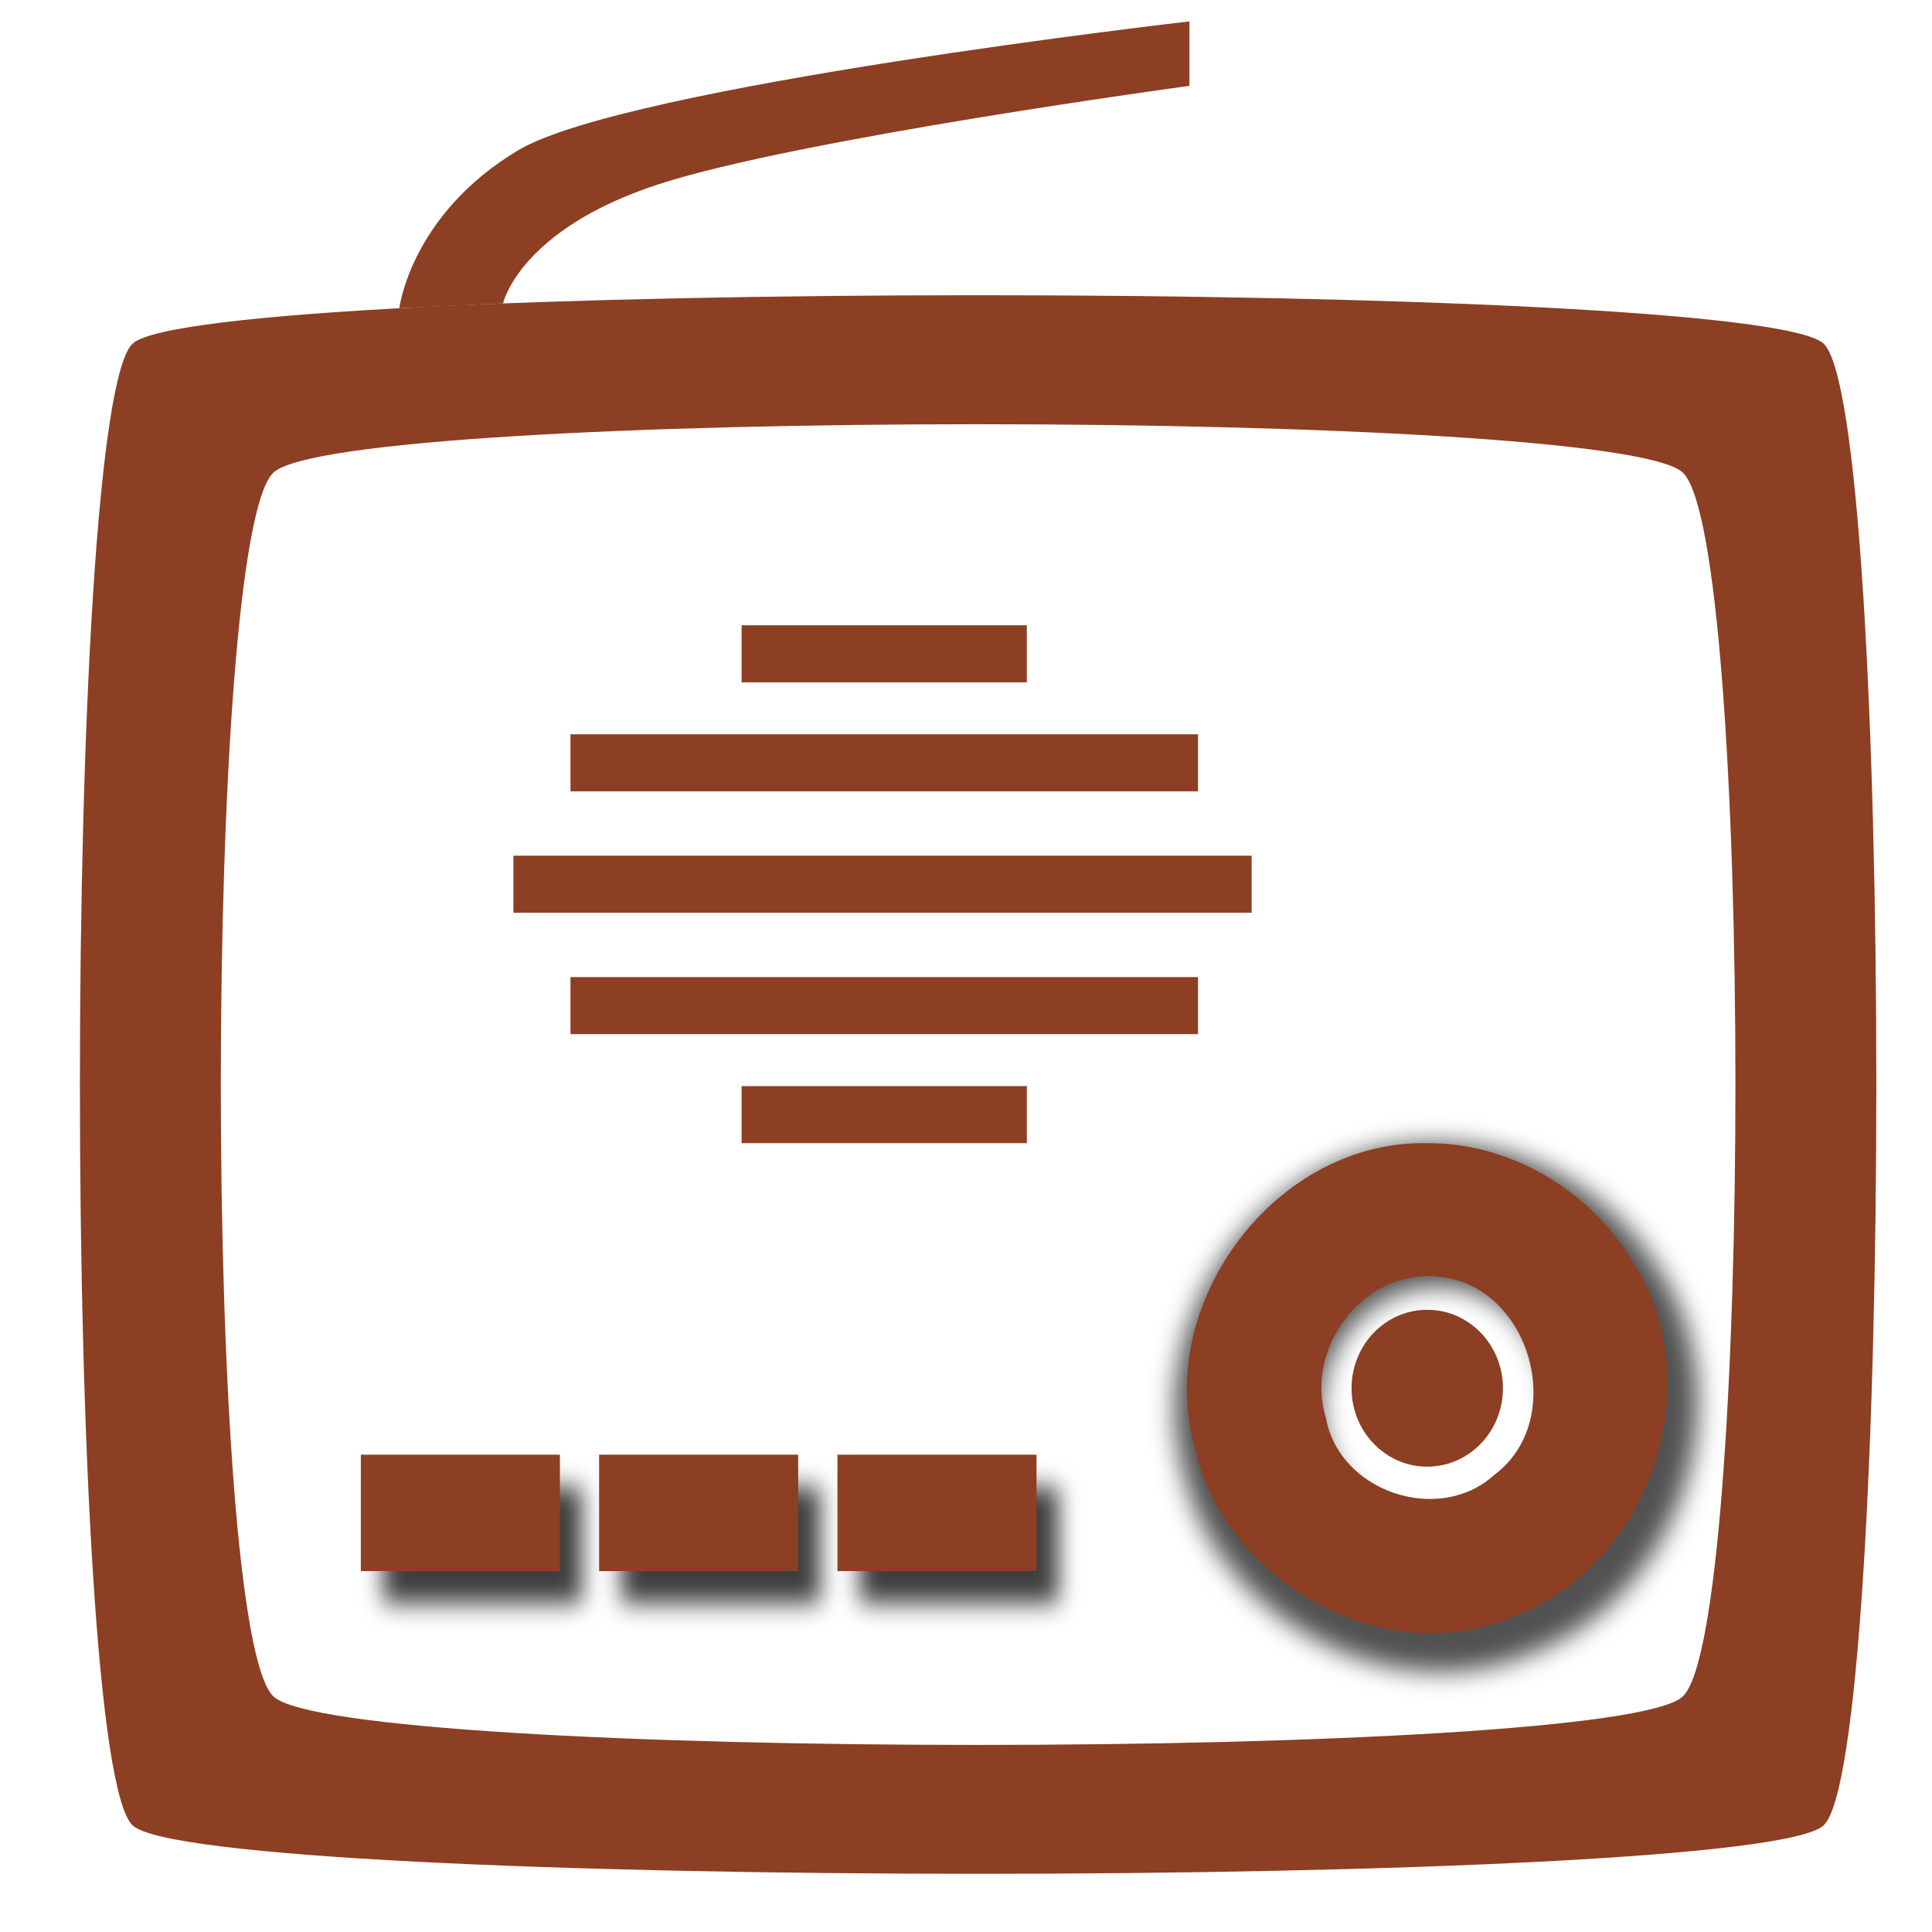
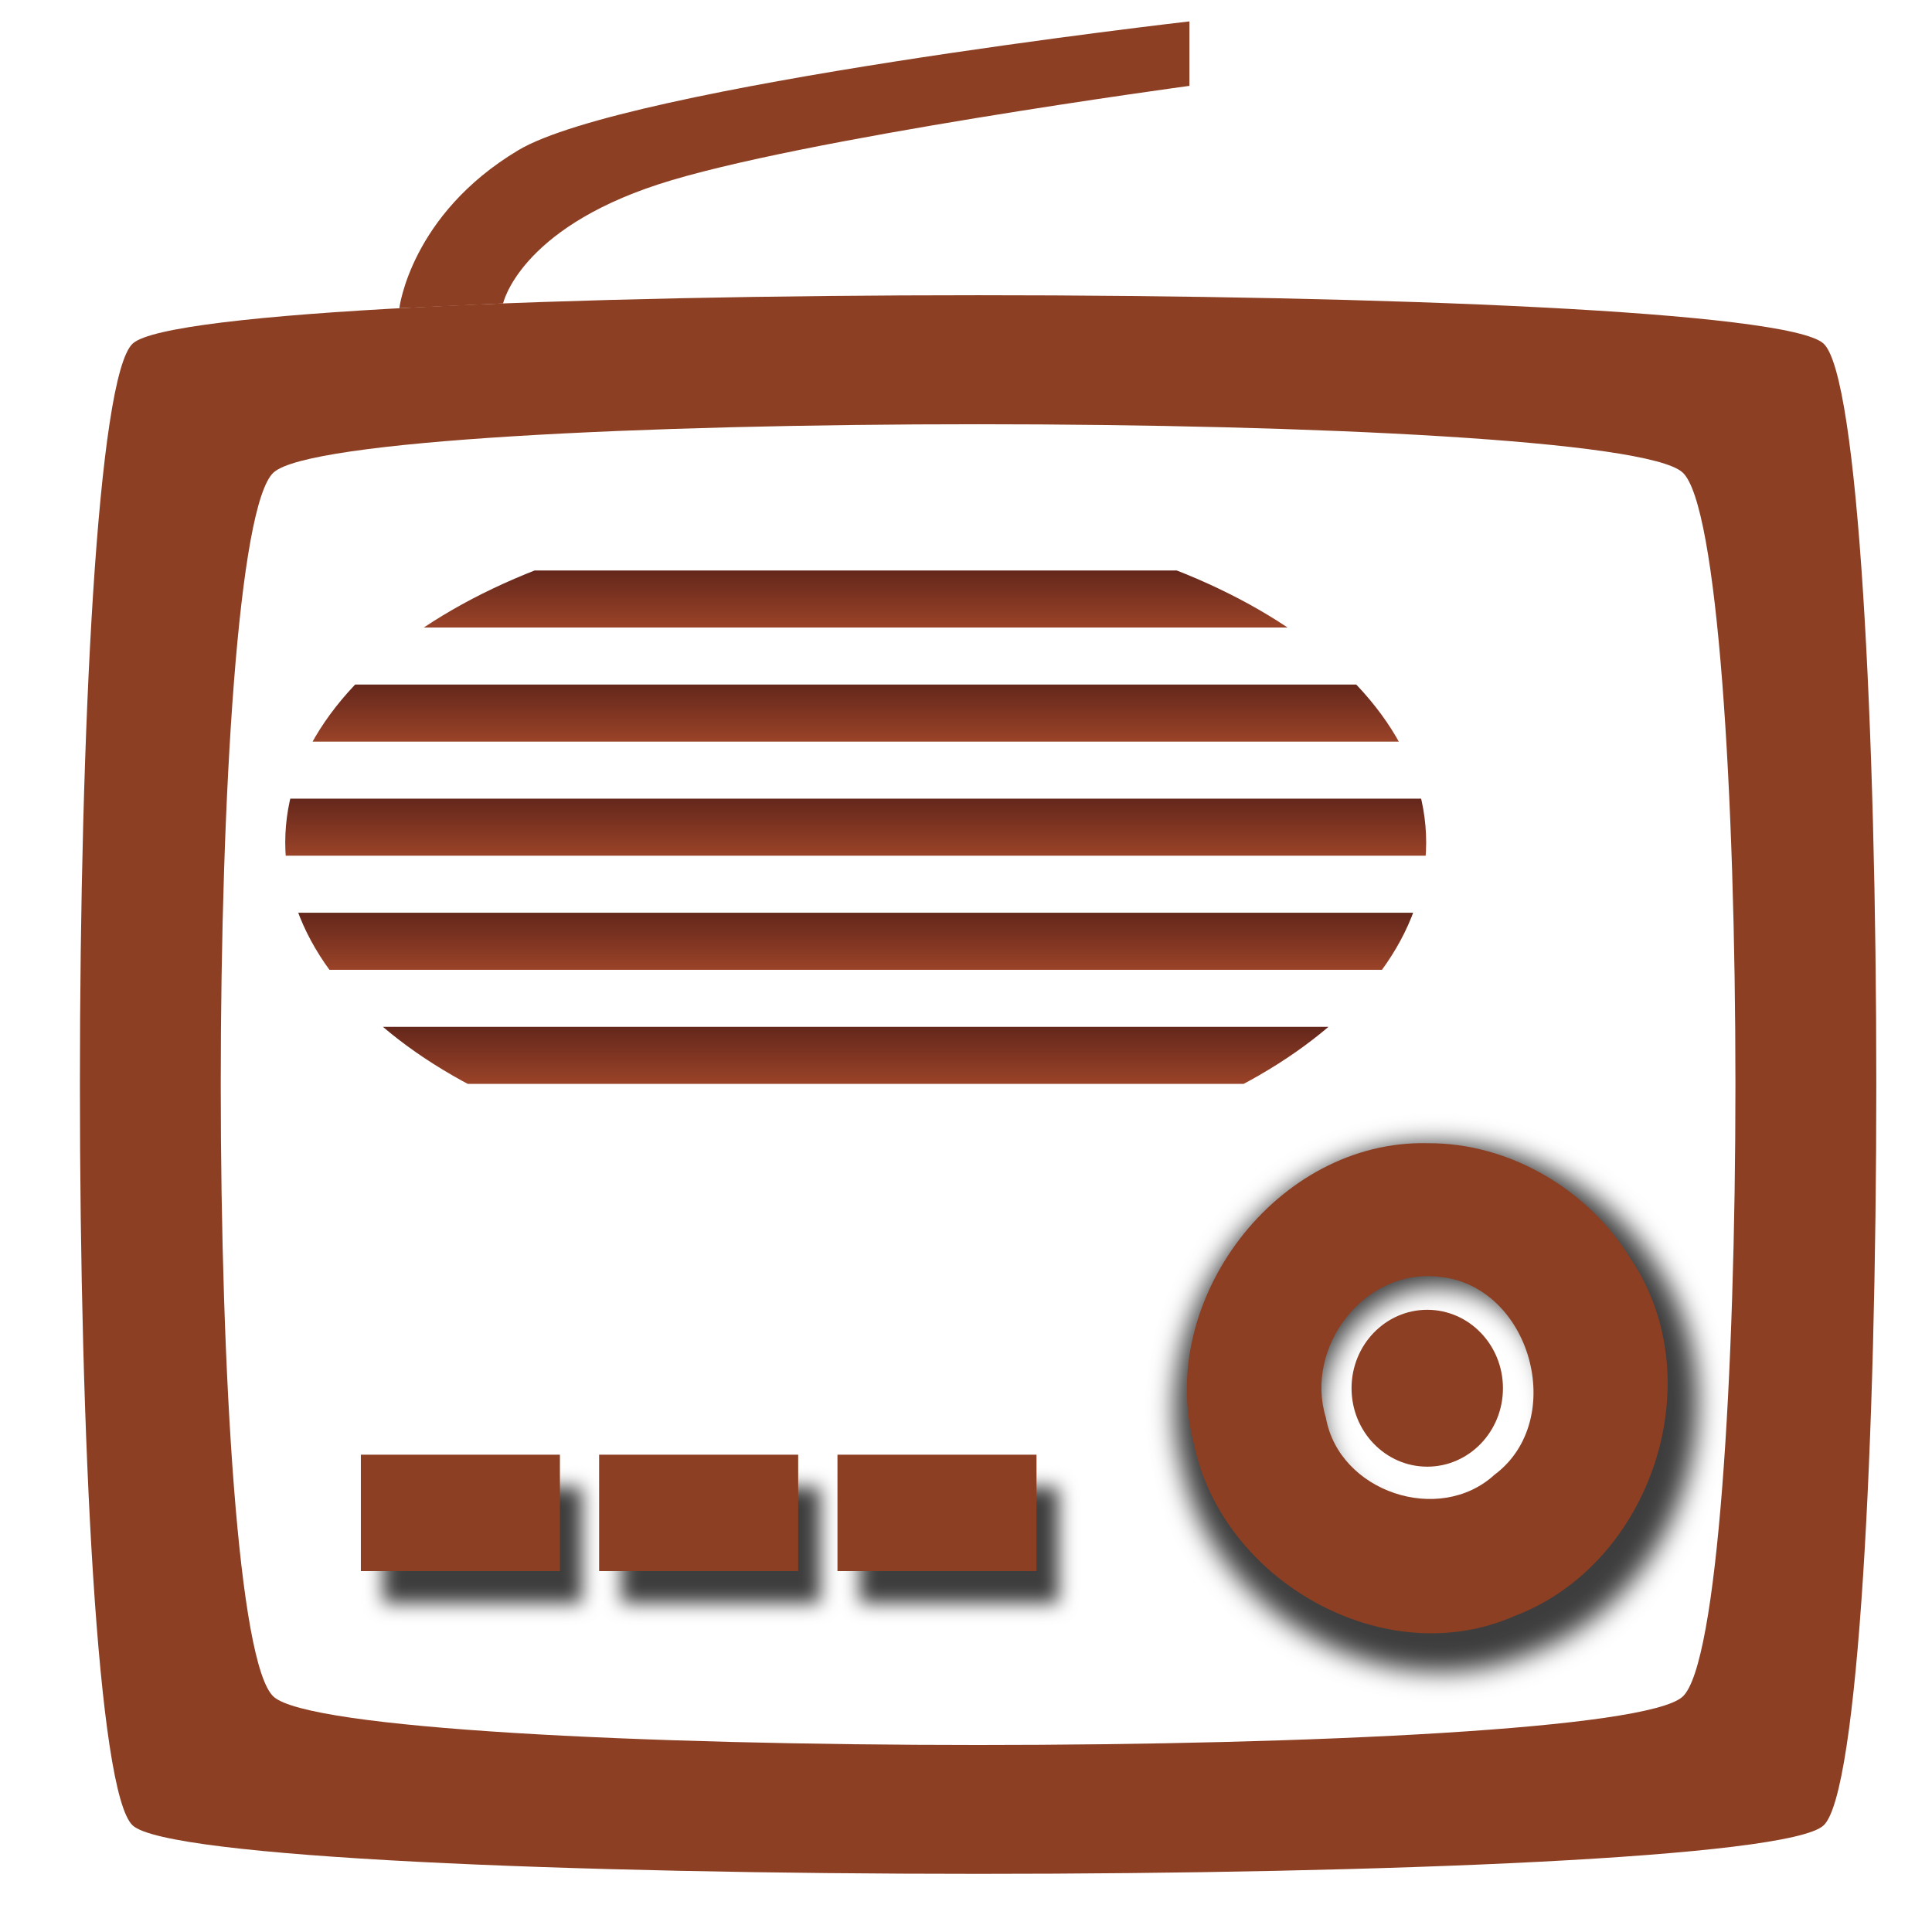
- <svg xmlns="http://www.w3.org/2000/svg" width="128" height="128" viewBox="0 0 33.867 33.867" version="1.1" id="svg1">
-   <defs id="defs1">
-     <filter style="color-interpolation-filters:sRGB" id="filter21" x="-0.038" y="-0.257" width="1.076" height="1.515">
-       <feGaussianBlur stdDeviation="0.161" id="feGaussianBlur21" />
+ <svg xmlns="http://www.w3.org/2000/svg" xmlns:xlink="http://www.w3.org/1999/xlink" width="128" height="128" viewBox="0 0 33.867 33.867">
+   <defs>
+     <linearGradient id="a">
+       <stop style="stop-color:#64271b;stop-opacity:1" offset="0" />
+       <stop style="stop-color:#d05f35;stop-opacity:1" offset="1" />
+     </linearGradient>
+     <linearGradient xlink:href="#a" id="e" gradientUnits="userSpaceOnUse" x1="15.875" y1="10" x2="15.875" y2="12" gradientTransform="matrix(1.45938 0 0 1 -8.2 0)" />
+     <linearGradient xlink:href="#a" id="f" gradientUnits="userSpaceOnUse" gradientTransform="matrix(1.45938 0 0 1 -8.2 4)" x1="15.875" y1="10" x2="15.875" y2="12" />
+     <linearGradient xlink:href="#a" id="g" gradientUnits="userSpaceOnUse" gradientTransform="matrix(1.45938 0 0 1 -8.2 2)" x1="15.875" y1="10" x2="15.875" y2="12" />
+     <linearGradient xlink:href="#a" id="h" gradientUnits="userSpaceOnUse" gradientTransform="matrix(1.45938 0 0 1 -8.2 6)" x1="15.875" y1="10" x2="15.875" y2="12" />
+     <linearGradient xlink:href="#a" id="i" gradientUnits="userSpaceOnUse" gradientTransform="matrix(1.45938 0 0 1 -8.2 8)" x1="15.875" y1="10" x2="15.875" y2="12" />
+     <filter style="color-interpolation-filters:sRGB" id="c" x="-.038" y="-.257" width="1.076" height="1.515">
+       <feGaussianBlur stdDeviation=".161" />
    </filter>
-     <filter style="color-interpolation-filters:sRGB" id="filter22" x="-0.056" y="-0.055" width="1.113" height="1.11">
-       <feGaussianBlur stdDeviation="0.237" id="feGaussianBlur22" />
+     <filter style="color-interpolation-filters:sRGB" id="b" x="-.056" y="-.055" width="1.113" height="1.11">
+       <feGaussianBlur stdDeviation=".237" />
    </filter>
+     <clipPath clipPathUnits="userSpaceOnUse" id="d">
+       <ellipse style="fill:#303030;fill-opacity:.838;stroke-width:.66" cx="15" cy="14.77" rx="10" ry="5.77" />
+     </clipPath>
  </defs>
-   <rect style="display:none;fill:#80bfbf;fill-opacity:1;stroke:none;stroke-width:1.058" id="rect3" width="33.867" height="33.867" x="8.9009603e-07" y="8.9009603e-07" />
-   <g id="layer1">
-     <path id="path22" style="fill:#303030;fill-opacity:0.838;stroke-width:1;stroke-dasharray:none;filter:url(#filter22)" d="m 22,17.594 c -3.163,-0.079 -5.71,3.327 -4.9,6.348 0.591,2.862 3.993,4.821 6.722,3.607 2.856,-1.081 4.152,-4.952 2.441,-7.508 C 25.379,18.577 23.722,17.584 22,17.594 Z m 0.232,2.812 c 1.925,0.176 2.711,3.008 1.169,4.167 -1.164,1.072 -3.263,0.362 -3.538,-1.2 -0.452,-1.474 0.793,-3.147 2.369,-2.967 z" transform="matrix(0.9098376,0,0,0.8981764,5.171091,4.234249)" />
-     <path style="color:#000000;fill:#8c3f23;fill-opacity:1;stroke-width:1.181;-inkscape-stroke:none" d="m 2.327,6.022 c -1.235,1.129 -1.235,24.848 0,25.978 1.235,1.129 28.403,1.129 29.638,0 1.235,-1.129 1.235,-24.848 0,-25.978 -1.235,-1.129 -28.403,-1.129 -29.638,0 z m 2.47,2.259 c 1.235,-1.129 23.47,-1.123 24.698,0 1.235,1.129 1.235,20.33 0,21.46 -1.235,1.129 -23.463,1.129 -24.698,0 -1.235,-1.129 -1.235,-20.33 0,-21.46 z" id="rect1" />
-     <path style="fill:#8c3f23;fill-opacity:1;stroke:none;stroke-width:1.25" d="m 7,5.403 c 0,0 0.196,-1.64 2.084,-2.769 C 10.971,1.505 20.85,0.375 20.85,0.375 V 1.505 c 0,0 -6.871,0.93 -9.312,1.727 C 9.098,4.03 8.818,5.319 8.818,5.319 Z" id="path16" />
-     <path id="path3" style="fill:#8c3f23;fill-opacity:1;stroke-width:0.835;stroke-dasharray:none" d="m 25.028,20.04 c -2.644,-0.065 -4.773,2.77 -4.096,5.284 0.494,2.383 3.338,4.013 5.619,3.002 2.387,-0.9 3.47,-4.122 2.041,-6.25 -0.739,-1.218 -2.124,-2.044 -3.564,-2.036 z m 0.194,2.341 c 1.609,0.147 2.266,2.504 0.977,3.469 -0.973,0.892 -2.728,0.301 -2.957,-0.999 -0.378,-1.227 0.663,-2.619 1.98,-2.47 z" />
-     <g id="path1" transform="matrix(0.7780885,0,0,0.6598387,8.201202,10.21192)" style="fill:#8c3f23;fill-opacity:1;stroke-width:1;stroke-dasharray:none" />
-     <ellipse style="fill:#8c3f23;fill-opacity:1;stroke:none;stroke-width:0.768" id="path21" cx="25.019" cy="24.335" rx="1.327" ry="1.375" />
-     <g id="g22" transform="matrix(0.7780885,0,0,0.6598387,8.491175,10.62896)" style="fill:#303030;fill-opacity:0.885;stroke-width:1;stroke-dasharray:none;filter:url(#filter22)" />
+   <g style="display:inline">
+     <path style="filter:url(#b);fill:#3d3d3d" d="M22 17.594c-3.163-.079-5.71 3.327-4.9 6.347.59 2.863 3.992 4.821 6.722 3.607 2.856-1.08 4.151-4.952 2.441-7.508-.884-1.463-2.54-2.456-4.263-2.446Zm.232 2.812c1.925.177 2.711 3.008 1.17 4.167-1.165 1.072-3.264.362-3.539-1.2-.452-1.473.793-3.146 2.37-2.967z" transform="matrix(.90984 0 0 .89818 5.171 4.234)" />
+     <path style="fill:#8c3f23" d="M2.327 6.022c-1.235 1.13-1.235 24.849 0 25.978 1.234 1.13 28.403 1.13 29.638 0 1.234-1.13 1.234-24.848 0-25.978-1.235-1.129-28.404-1.129-29.638 0zm2.47 2.26c1.234-1.13 23.47-1.124 24.698 0 1.235 1.129 1.235 20.33 0 21.46-1.235 1.129-23.464 1.129-24.699 0-1.235-1.13-1.235-20.331 0-21.46z" />
+     <path style="fill:#8c3f23" d="M7 5.403s.196-1.64 2.084-2.769C10.97 1.504 20.85.375 20.85.375v1.13s-6.87.93-9.311 1.727c-2.44.798-2.72 2.087-2.72 2.087ZM25.028 20.04c-2.644-.065-4.773 2.77-4.096 5.284.494 2.382 3.338 4.013 5.62 3.002 2.386-.9 3.47-4.122 2.04-6.25-.74-1.218-2.124-2.044-3.564-2.036zm.195 2.341c1.608.147 2.266 2.504.977 3.469-.973.892-2.728.301-2.958-.999-.378-1.227.663-2.62 1.98-2.47z" />
+     <ellipse style="fill:#8c3f23" cx="25.019" cy="24.335" rx="1.327" ry="1.375" />
+     <g style="filter:url(#c);fill:#3d3d3d;display:inline">
+       <path style="fill:#3d3d3d;fill-opacity:1;stroke:none;stroke-width:1.296" d="M8.317 25.54h3v1.5h-3zm3.591 0h3v1.5h-3zm3.592 0h3v1.5h-3z" transform="matrix(1.1631 0 0 1.36028 -2.959 -8.677)" />
+     </g>
+     <g style="display:inline">
+       <path style="fill:#8c3f23;fill-opacity:1;stroke:none;stroke-width:1.296" d="M8.024 25h3v1.5h-3zm3.591 0h3v1.5h-3zm3.592 0h3v1.5h-3z" transform="matrix(1.1631 0 0 1.36028 -3.007 -8.507)" />
+     </g>
  </g>
-   <g id="g19" transform="matrix(1.163099,0,0,1.360284,-2.958823,-8.676685)" style="fill:#3d3d3d;fill-opacity:1;filter:url(#filter21)">
-     <rect style="fill:#3d3d3d;fill-opacity:1;stroke:none;stroke-width:1.296" id="rect17" width="3" height="1.5" x="8.317" y="25.54" />
-     <rect style="fill:#3d3d3d;fill-opacity:1;stroke:none;stroke-width:1.296" id="rect18" width="3" height="1.5" x="11.908" y="25.54" />
-     <rect style="fill:#3d3d3d;fill-opacity:1;stroke:none;stroke-width:1.296" id="rect19" width="3" height="1.5" x="15.5" y="25.54" />
-   </g>
-   <g id="g21" transform="matrix(1.163099,0,0,1.360284,-3.007155,-8.507108)">
-     <rect style="fill:#8c3f23;fill-opacity:1;stroke:none;stroke-width:1.296" id="rect9" width="3" height="1.5" x="8.024" y="25" />
-     <rect style="fill:#8c3f23;fill-opacity:1;stroke:none;stroke-width:1.296" id="rect10" width="3" height="1.5" x="11.615" y="25" />
-     <rect style="fill:#8c3f23;fill-opacity:1;stroke:none;stroke-width:1.296" id="rect11" width="3" height="1.5" x="15.207" y="25" />
-   </g>
-   <g id="g20">
-     <rect style="fill:#8c3f23;fill-opacity:1;stroke:none;stroke-width:1.058" id="rect12" width="12.941" height="1" x="9" y="15" />
-     <rect style="fill:#8c3f23;fill-opacity:1;stroke:none;stroke-width:0.976" id="rect13" width="11" height="1" x="10" y="17.128" />
-     <rect style="fill:#8c3f23;fill-opacity:1;stroke:none;stroke-width:0.976" id="rect14" width="11" height="1" x="10" y="12.872" />
-     <rect style="fill:#8c3f23;fill-opacity:1;stroke:none;stroke-width:0.658" id="rect15" width="5" height="1" x="13" y="10.961" />
-     <rect style="fill:#8c3f23;fill-opacity:1;stroke:none;stroke-width:0.658" id="rect16" width="5" height="1" x="13" y="19.039" />
+   <g clip-path="url(#d)">
+     <path style="fill:url(#e)" d="M5 10h20v1H5z" />
+     <path style="fill:url(#f)" d="M5 14h20v1H5z" />
+     <path style="fill:url(#g)" d="M5 12h20v1H5z" />
+     <path style="fill:url(#h)" d="M5 16h20v1H5z" />
+     <path style="fill:url(#i)" d="M5 18h20v1H5z" />
  </g>
</svg>
